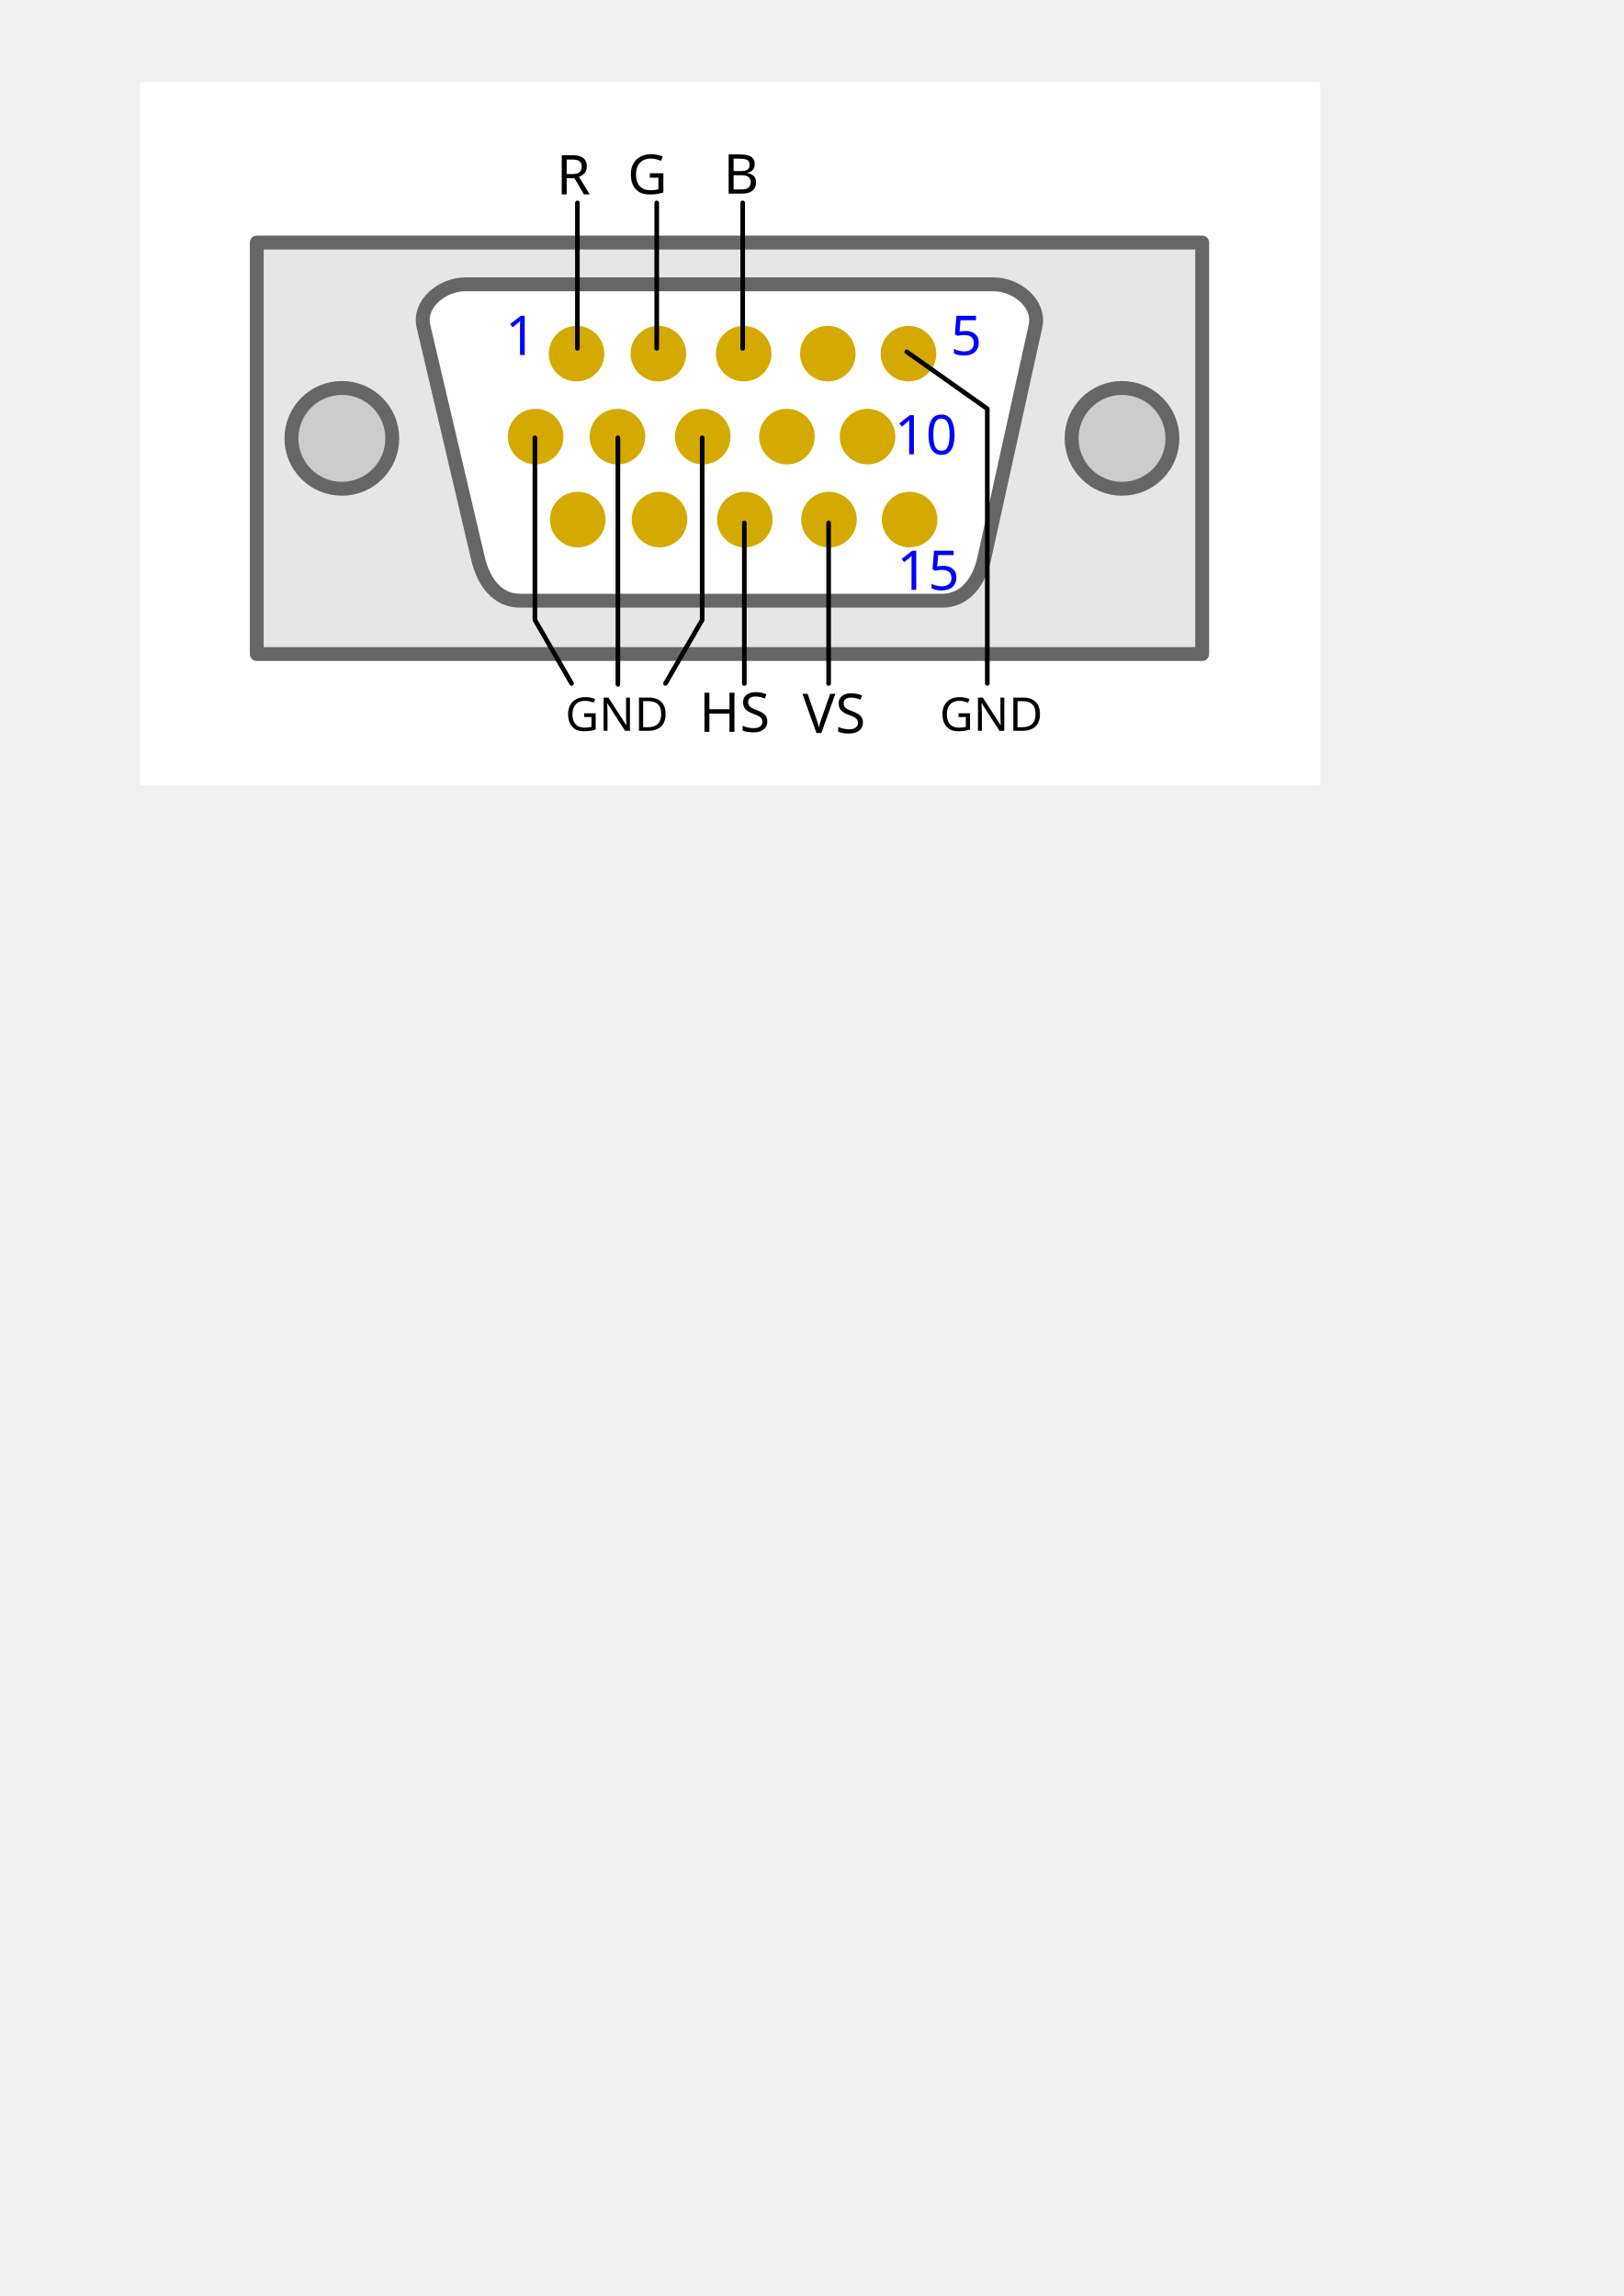
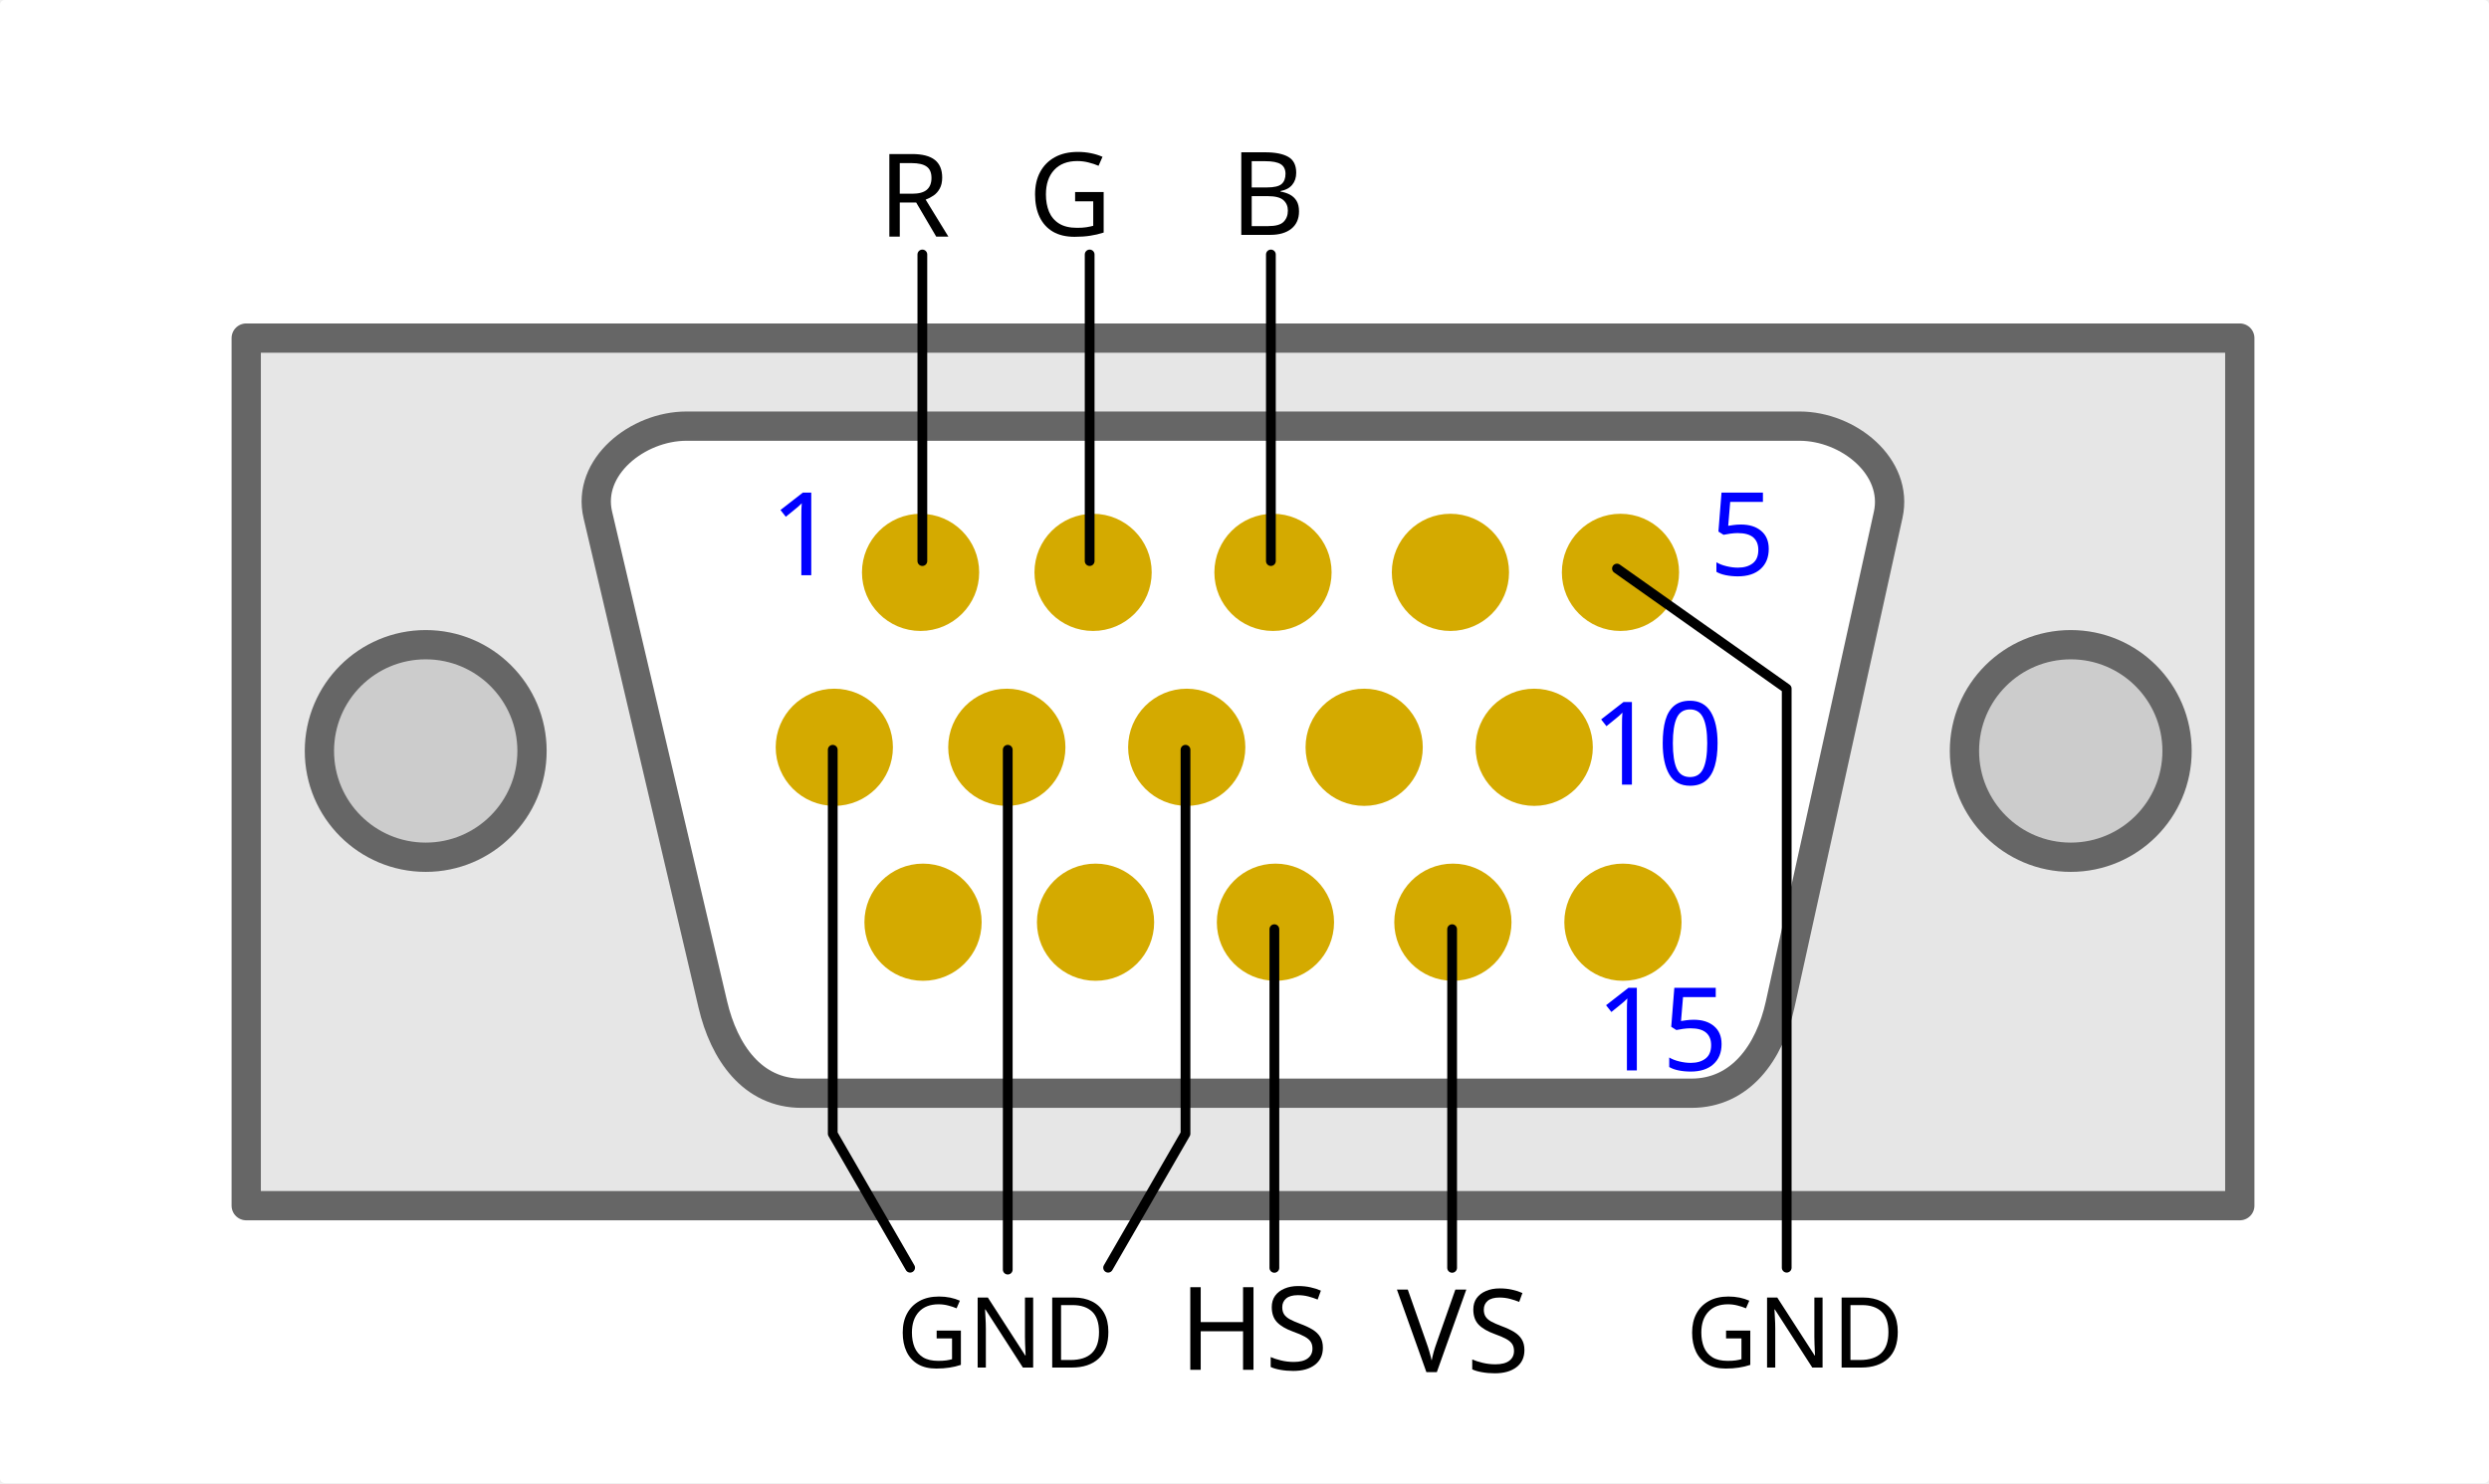
- <svg xmlns="http://www.w3.org/2000/svg" width="210mm" height="297mm" viewBox="0 0 744.094 1052.362" id="svg2" version="1.1">
+ <svg xmlns="http://www.w3.org/2000/svg" width="152.661mm" height="90.99mm" viewBox="0 0 540.927 322.405" id="svg2" version="1.1">
  <defs id="defs4" />
-   <g id="layer4">
+   <g id="layer4" transform="translate(-64.14975,-37.66904)">
    <rect style="opacity:1;fill:#ffffff;fill-opacity:1;stroke:#ffffff;stroke-width:2.121;stroke-linecap:round;stroke-linejoin:round;stroke-miterlimit:4;stroke-dasharray:none;stroke-dashoffset:0;stroke-opacity:1" id="rect4662" width="538.806" height="320.284" x="65.21" y="38.729" />
  </g>
-   <g id="layer2" style="display:inline">
+   <g id="layer2" style="display:inline" transform="translate(-64.14975,-37.66904)">
    <rect style="opacity:1;fill:#e6e6e6;fill-opacity:1;stroke:#666666;stroke-width:6.363;stroke-linecap:round;stroke-linejoin:round;stroke-miterlimit:4;stroke-dasharray:none;stroke-dashoffset:0;stroke-opacity:1" id="rect4362" width="433.257" height="188.603" x="117.66" y="111.166" ry="0" />
    <path style="display:inline;opacity:1;fill:#ffffff;fill-opacity:1;stroke:#666666;stroke-width:6.363;stroke-linecap:round;stroke-linejoin:round;stroke-miterlimit:4;stroke-dasharray:none;stroke-dashoffset:0;stroke-opacity:1" d="m 213.355,130.307 57.308,0 184.559,0 c 10.682,0 21.582,8.85 19.281,19.281 l -23.481,106.457 c -2.301,10.431 -8.599,19.281 -19.281,19.281 l -193.391,0 c -10.682,0 -16.84,-8.882 -19.281,-19.281 L 194.073,149.588 c -2.442,-10.399 8.599,-19.281 19.281,-19.281 z" id="rect4324" />
    <circle style="opacity:1;fill:#d4aa00;fill-opacity:1;stroke:#d4aa00;stroke-width:6.363;stroke-linecap:round;stroke-linejoin:round;stroke-miterlimit:4;stroke-dasharray:none;stroke-dashoffset:0;stroke-opacity:1" id="path4150" cx="245.468" cy="200.123" r="9.556" />
    <circle style="display:inline;opacity:1;fill:#d4aa00;fill-opacity:1;stroke:#d4aa00;stroke-width:6.363;stroke-linecap:round;stroke-linejoin:round;stroke-miterlimit:4;stroke-dasharray:none;stroke-dashoffset:0;stroke-opacity:1" id="path4150-3" cx="282.96" cy="200.123" r="9.556" />
    <circle style="display:inline;opacity:1;fill:#d4aa00;fill-opacity:1;stroke:#d4aa00;stroke-width:6.363;stroke-linecap:round;stroke-linejoin:round;stroke-miterlimit:4;stroke-dasharray:none;stroke-dashoffset:0;stroke-opacity:1" id="path4150-3-6" cx="322.058" cy="200.123" r="9.556" />
    <circle style="display:inline;opacity:1;fill:#d4aa00;fill-opacity:1;stroke:#d4aa00;stroke-width:6.363;stroke-linecap:round;stroke-linejoin:round;stroke-miterlimit:4;stroke-dasharray:none;stroke-dashoffset:0;stroke-opacity:1" id="path4150-3-6-7" cx="360.621" cy="200.123" r="9.556" />
    <circle style="display:inline;opacity:1;fill:#d4aa00;fill-opacity:1;stroke:#d4aa00;stroke-width:6.363;stroke-linecap:round;stroke-linejoin:round;stroke-miterlimit:4;stroke-dasharray:none;stroke-dashoffset:0;stroke-opacity:1" id="path4150-3-6-7-5" cx="397.577" cy="200.123" r="9.556" />
    <circle style="display:inline;opacity:1;fill:#d4aa00;fill-opacity:1;stroke:#d4aa00;stroke-width:6.363;stroke-linecap:round;stroke-linejoin:round;stroke-miterlimit:4;stroke-dasharray:none;stroke-dashoffset:0;stroke-opacity:1" id="path4150-35" cx="264.75" cy="238.15" r="9.556" />
    <circle style="display:inline;opacity:1;fill:#d4aa00;fill-opacity:1;stroke:#d4aa00;stroke-width:6.363;stroke-linecap:round;stroke-linejoin:round;stroke-miterlimit:4;stroke-dasharray:none;stroke-dashoffset:0;stroke-opacity:1" id="path4150-3-62" cx="302.241" cy="238.15" r="9.556" />
    <circle style="display:inline;opacity:1;fill:#d4aa00;fill-opacity:1;stroke:#d4aa00;stroke-width:6.363;stroke-linecap:round;stroke-linejoin:round;stroke-miterlimit:4;stroke-dasharray:none;stroke-dashoffset:0;stroke-opacity:1" id="path4150-3-6-9" cx="341.339" cy="238.15" r="9.556" />
    <circle style="display:inline;opacity:1;fill:#d4aa00;fill-opacity:1;stroke:#d4aa00;stroke-width:6.363;stroke-linecap:round;stroke-linejoin:round;stroke-miterlimit:4;stroke-dasharray:none;stroke-dashoffset:0;stroke-opacity:1" id="path4150-3-6-7-1" cx="379.902" cy="238.15" r="9.556" />
    <circle style="display:inline;opacity:1;fill:#d4aa00;fill-opacity:1;stroke:#d4aa00;stroke-width:6.363;stroke-linecap:round;stroke-linejoin:round;stroke-miterlimit:4;stroke-dasharray:none;stroke-dashoffset:0;stroke-opacity:1" id="path4150-3-6-7-5-2" cx="416.858" cy="238.15" r="9.556" />
    <circle style="display:inline;opacity:1;fill:#d4aa00;fill-opacity:1;stroke:#d4aa00;stroke-width:6.363;stroke-linecap:round;stroke-linejoin:round;stroke-miterlimit:4;stroke-dasharray:none;stroke-dashoffset:0;stroke-opacity:1" id="path4150-35-7" cx="264.214" cy="162.096" r="9.556" />
    <circle style="display:inline;opacity:1;fill:#d4aa00;fill-opacity:1;stroke:#d4aa00;stroke-width:6.363;stroke-linecap:round;stroke-linejoin:round;stroke-miterlimit:4;stroke-dasharray:none;stroke-dashoffset:0;stroke-opacity:1" id="path4150-3-62-0" cx="301.706" cy="162.096" r="9.556" />
    <circle style="display:inline;opacity:1;fill:#d4aa00;fill-opacity:1;stroke:#d4aa00;stroke-width:6.363;stroke-linecap:round;stroke-linejoin:round;stroke-miterlimit:4;stroke-dasharray:none;stroke-dashoffset:0;stroke-opacity:1" id="path4150-3-6-9-9" cx="340.804" cy="162.096" r="9.556" />
    <circle style="display:inline;opacity:1;fill:#d4aa00;fill-opacity:1;stroke:#d4aa00;stroke-width:6.363;stroke-linecap:round;stroke-linejoin:round;stroke-miterlimit:4;stroke-dasharray:none;stroke-dashoffset:0;stroke-opacity:1" id="path4150-3-6-7-1-3" cx="379.366" cy="162.096" r="9.556" />
    <circle style="display:inline;opacity:1;fill:#d4aa00;fill-opacity:1;stroke:#d4aa00;stroke-width:6.363;stroke-linecap:round;stroke-linejoin:round;stroke-miterlimit:4;stroke-dasharray:none;stroke-dashoffset:0;stroke-opacity:1" id="path4150-3-6-7-5-2-6" cx="416.322" cy="162.096" r="9.556" />
    <text xml:space="preserve" style="font-style:normal;font-weight:normal;font-size:25.143px;line-height:125%;font-family:sans-serif;letter-spacing:0px;word-spacing:0px;fill:#0000ff;fill-opacity:1;stroke:none;stroke-width:1px;stroke-linecap:butt;stroke-linejoin:miter;stroke-opacity:1" x="231.535" y="162.713" id="text4266">
      <tspan id="tspan4268" x="231.535" y="162.713">1</tspan>
    </text>
    <text xml:space="preserve" style="font-style:normal;font-weight:normal;font-size:25.143px;line-height:125%;font-family:sans-serif;letter-spacing:0px;word-spacing:0px;display:inline;fill:#0000ff;fill-opacity:1;stroke:none;stroke-width:1px;stroke-linecap:butt;stroke-linejoin:miter;stroke-opacity:1" x="435.595" y="162.713" id="text4266-0">
      <tspan id="tspan4268-6" x="435.595" y="162.713">5</tspan>
    </text>
    <text xml:space="preserve" style="font-style:normal;font-weight:normal;font-size:25.143px;line-height:125%;font-family:sans-serif;letter-spacing:0px;word-spacing:0px;display:inline;fill:#0000ff;fill-opacity:1;stroke:none;stroke-width:1px;stroke-linecap:butt;stroke-linejoin:miter;stroke-opacity:1" x="409.887" y="208.238" id="text4266-0-2">
      <tspan id="tspan4268-6-6" x="409.887" y="208.238">10</tspan>
    </text>
    <text xml:space="preserve" style="font-style:normal;font-weight:normal;font-size:25.143px;line-height:125%;font-family:sans-serif;letter-spacing:0px;word-spacing:0px;display:inline;fill:#0000ff;fill-opacity:1;stroke:none;stroke-width:1px;stroke-linecap:butt;stroke-linejoin:miter;stroke-opacity:1" x="410.958" y="270.367" id="text4266-0-2-1">
      <tspan id="tspan4268-6-6-8" x="410.958" y="270.367">15</tspan>
    </text>
    <text xml:space="preserve" style="font-style:normal;font-weight:normal;font-size:25.143px;line-height:125%;font-family:sans-serif;letter-spacing:0px;word-spacing:0px;display:inline;fill:#000000;fill-opacity:1;stroke:none;stroke-width:1px;stroke-linecap:butt;stroke-linejoin:miter;stroke-opacity:1" x="254.991" y="89.107" id="text4266-0-9">
      <tspan id="tspan4268-6-2" x="254.991" y="89.107">R</tspan>
    </text>
    <text xml:space="preserve" style="font-style:normal;font-weight:normal;font-size:25.143px;line-height:125%;font-family:sans-serif;letter-spacing:0px;word-spacing:0px;display:inline;fill:#000000;fill-opacity:1;stroke:none;stroke-width:1px;stroke-linecap:butt;stroke-linejoin:miter;stroke-opacity:1" x="287.567" y="88.897" id="text4266-0-9-0">
      <tspan id="tspan4268-6-2-2" x="287.567" y="88.897">G</tspan>
    </text>
    <text xml:space="preserve" style="font-style:normal;font-weight:normal;font-size:25.143px;line-height:125%;font-family:sans-serif;letter-spacing:0px;word-spacing:0px;display:inline;fill:#000000;fill-opacity:1;stroke:none;stroke-width:1px;stroke-linecap:butt;stroke-linejoin:miter;stroke-opacity:1" x="331.477" y="88.724" id="text4266-0-9-0-3">
      <tspan id="tspan4268-6-2-2-7" x="331.477" y="88.724">B</tspan>
    </text>
    <text xml:space="preserve" style="font-style:normal;font-weight:normal;font-size:25.143px;line-height:125%;font-family:sans-serif;letter-spacing:0px;word-spacing:0px;display:inline;fill:#000000;fill-opacity:1;stroke:none;stroke-width:1px;stroke-linecap:butt;stroke-linejoin:miter;stroke-opacity:1" x="320.396" y="335.444" id="text4266-0-9-0-3-5">
      <tspan id="tspan4268-6-2-2-7-9" x="320.396" y="335.444">HS</tspan>
    </text>
    <text xml:space="preserve" style="font-style:normal;font-weight:normal;font-size:25.143px;line-height:125%;font-family:sans-serif;letter-spacing:0px;word-spacing:0px;display:inline;fill:#000000;fill-opacity:1;stroke:none;stroke-width:1px;stroke-linecap:butt;stroke-linejoin:miter;stroke-opacity:1" x="367.737" y="335.961" id="text4266-0-9-0-3-5-2">
      <tspan id="tspan4268-6-2-2-7-9-2" x="367.737" y="335.961">VS</tspan>
    </text>
    <circle style="opacity:1;fill:#cccccc;fill-opacity:1;stroke:#666666;stroke-width:6.363;stroke-linecap:round;stroke-linejoin:round;stroke-miterlimit:4;stroke-dasharray:none;stroke-dashoffset:0;stroke-opacity:1" id="path4345" cx="156.668" cy="200.923" r="23.102" />
    <circle style="opacity:1;fill:#cccccc;fill-opacity:1;stroke:#666666;stroke-width:6.363;stroke-linecap:round;stroke-linejoin:round;stroke-miterlimit:4;stroke-dasharray:none;stroke-dashoffset:0;stroke-opacity:1" id="path4345-7" cx="514.18" cy="200.923" r="23.102" />
    <path style="opacity:1;fill:#000000;fill-opacity:1;stroke:#000000;stroke-width:2.121;stroke-linecap:round;stroke-linejoin:round;stroke-miterlimit:4;stroke-dasharray:none;stroke-dashoffset:0;stroke-opacity:1" d="m 264.603,159.642 0,-66.655" id="path4473" />
    <path style="display:inline;opacity:1;fill:#000000;fill-opacity:1;stroke:#000000;stroke-width:2.121;stroke-linecap:round;stroke-linejoin:round;stroke-miterlimit:4;stroke-dasharray:none;stroke-dashoffset:0;stroke-opacity:1" d="m 300.961,159.642 0,-66.655" id="path4473-8" />
    <path style="display:inline;opacity:1;fill:#000000;fill-opacity:1;stroke:#000000;stroke-width:2.121;stroke-linecap:round;stroke-linejoin:round;stroke-miterlimit:4;stroke-dasharray:none;stroke-dashoffset:0;stroke-opacity:1" d="m 340.348,159.642 0,-66.655" id="path4473-8-9" />
    <path style="display:inline;opacity:1;fill:#000000;fill-opacity:1;stroke:#000000;stroke-width:2.121;stroke-linecap:round;stroke-linejoin:round;stroke-miterlimit:4;stroke-dasharray:none;stroke-dashoffset:0;stroke-opacity:1" d="m 341.105,313.29 0,-73.626" id="path4473-7" />
    <path style="display:inline;opacity:1;fill:#000000;fill-opacity:1;stroke:#000000;stroke-width:2.121;stroke-linecap:round;stroke-linejoin:round;stroke-miterlimit:4;stroke-dasharray:none;stroke-dashoffset:0;stroke-opacity:1" d="m 379.735,313.29 0,-73.626" id="path4473-7-3" />
    <text xml:space="preserve" style="font-style:normal;font-weight:normal;font-size:21.318px;line-height:125%;font-family:sans-serif;letter-spacing:0px;word-spacing:0px;display:inline;fill:#000000;fill-opacity:1;stroke:none;stroke-width:1px;stroke-linecap:butt;stroke-linejoin:miter;stroke-opacity:1" x="259.038" y="334.961" id="text4266-0-9-0-3-5-6">
      <tspan id="tspan4268-6-2-2-7-9-1" x="259.038" y="334.961">GND</tspan>
    </text>
    <path style="display:inline;opacity:1;fill:#000000;fill-opacity:1;stroke:#000000;stroke-width:2.121;stroke-linecap:round;stroke-linejoin:round;stroke-miterlimit:4;stroke-dasharray:none;stroke-dashoffset:0;stroke-opacity:1" d="m 283.161,313.669 0,-113.013" id="path4473-7-2" />
    <path style="display:inline;opacity:1;fill:none;fill-opacity:1;stroke:#000000;stroke-width:2.121;stroke-linecap:round;stroke-linejoin:round;stroke-miterlimit:4;stroke-dasharray:none;stroke-dashoffset:0;stroke-opacity:1" d="m 321.79,200.657 0,83.472 -16.817,29.127" id="path4473-7-2-9" />
    <path style="display:inline;opacity:1;fill:none;fill-opacity:1;stroke:#000000;stroke-width:2.121;stroke-linecap:round;stroke-linejoin:round;stroke-miterlimit:4;stroke-dasharray:none;stroke-dashoffset:0;stroke-opacity:1" d="m 245.128,200.657 0,83.472 16.817,29.127" id="path4473-7-2-9-3" />
    <text xml:space="preserve" style="font-style:normal;font-weight:normal;font-size:21.318px;line-height:125%;font-family:sans-serif;letter-spacing:0px;word-spacing:0px;display:inline;fill:#000000;fill-opacity:1;stroke:none;stroke-width:1px;stroke-linecap:butt;stroke-linejoin:miter;stroke-opacity:1" x="430.598" y="334.961" id="text4266-0-9-0-3-5-6-1">
      <tspan id="tspan4268-6-2-2-7-9-1-9" x="430.598" y="334.961">GND</tspan>
    </text>
    <path style="display:inline;opacity:1;fill:none;fill-opacity:1;stroke:#000000;stroke-width:2.121;stroke-linecap:round;stroke-linejoin:round;stroke-miterlimit:4;stroke-dasharray:none;stroke-dashoffset:0;stroke-opacity:1" d="m 452.449,313.254 0,-125.889 -36.889,-26.097" id="path4473-7-2-9-4" />
  </g>
</svg>
